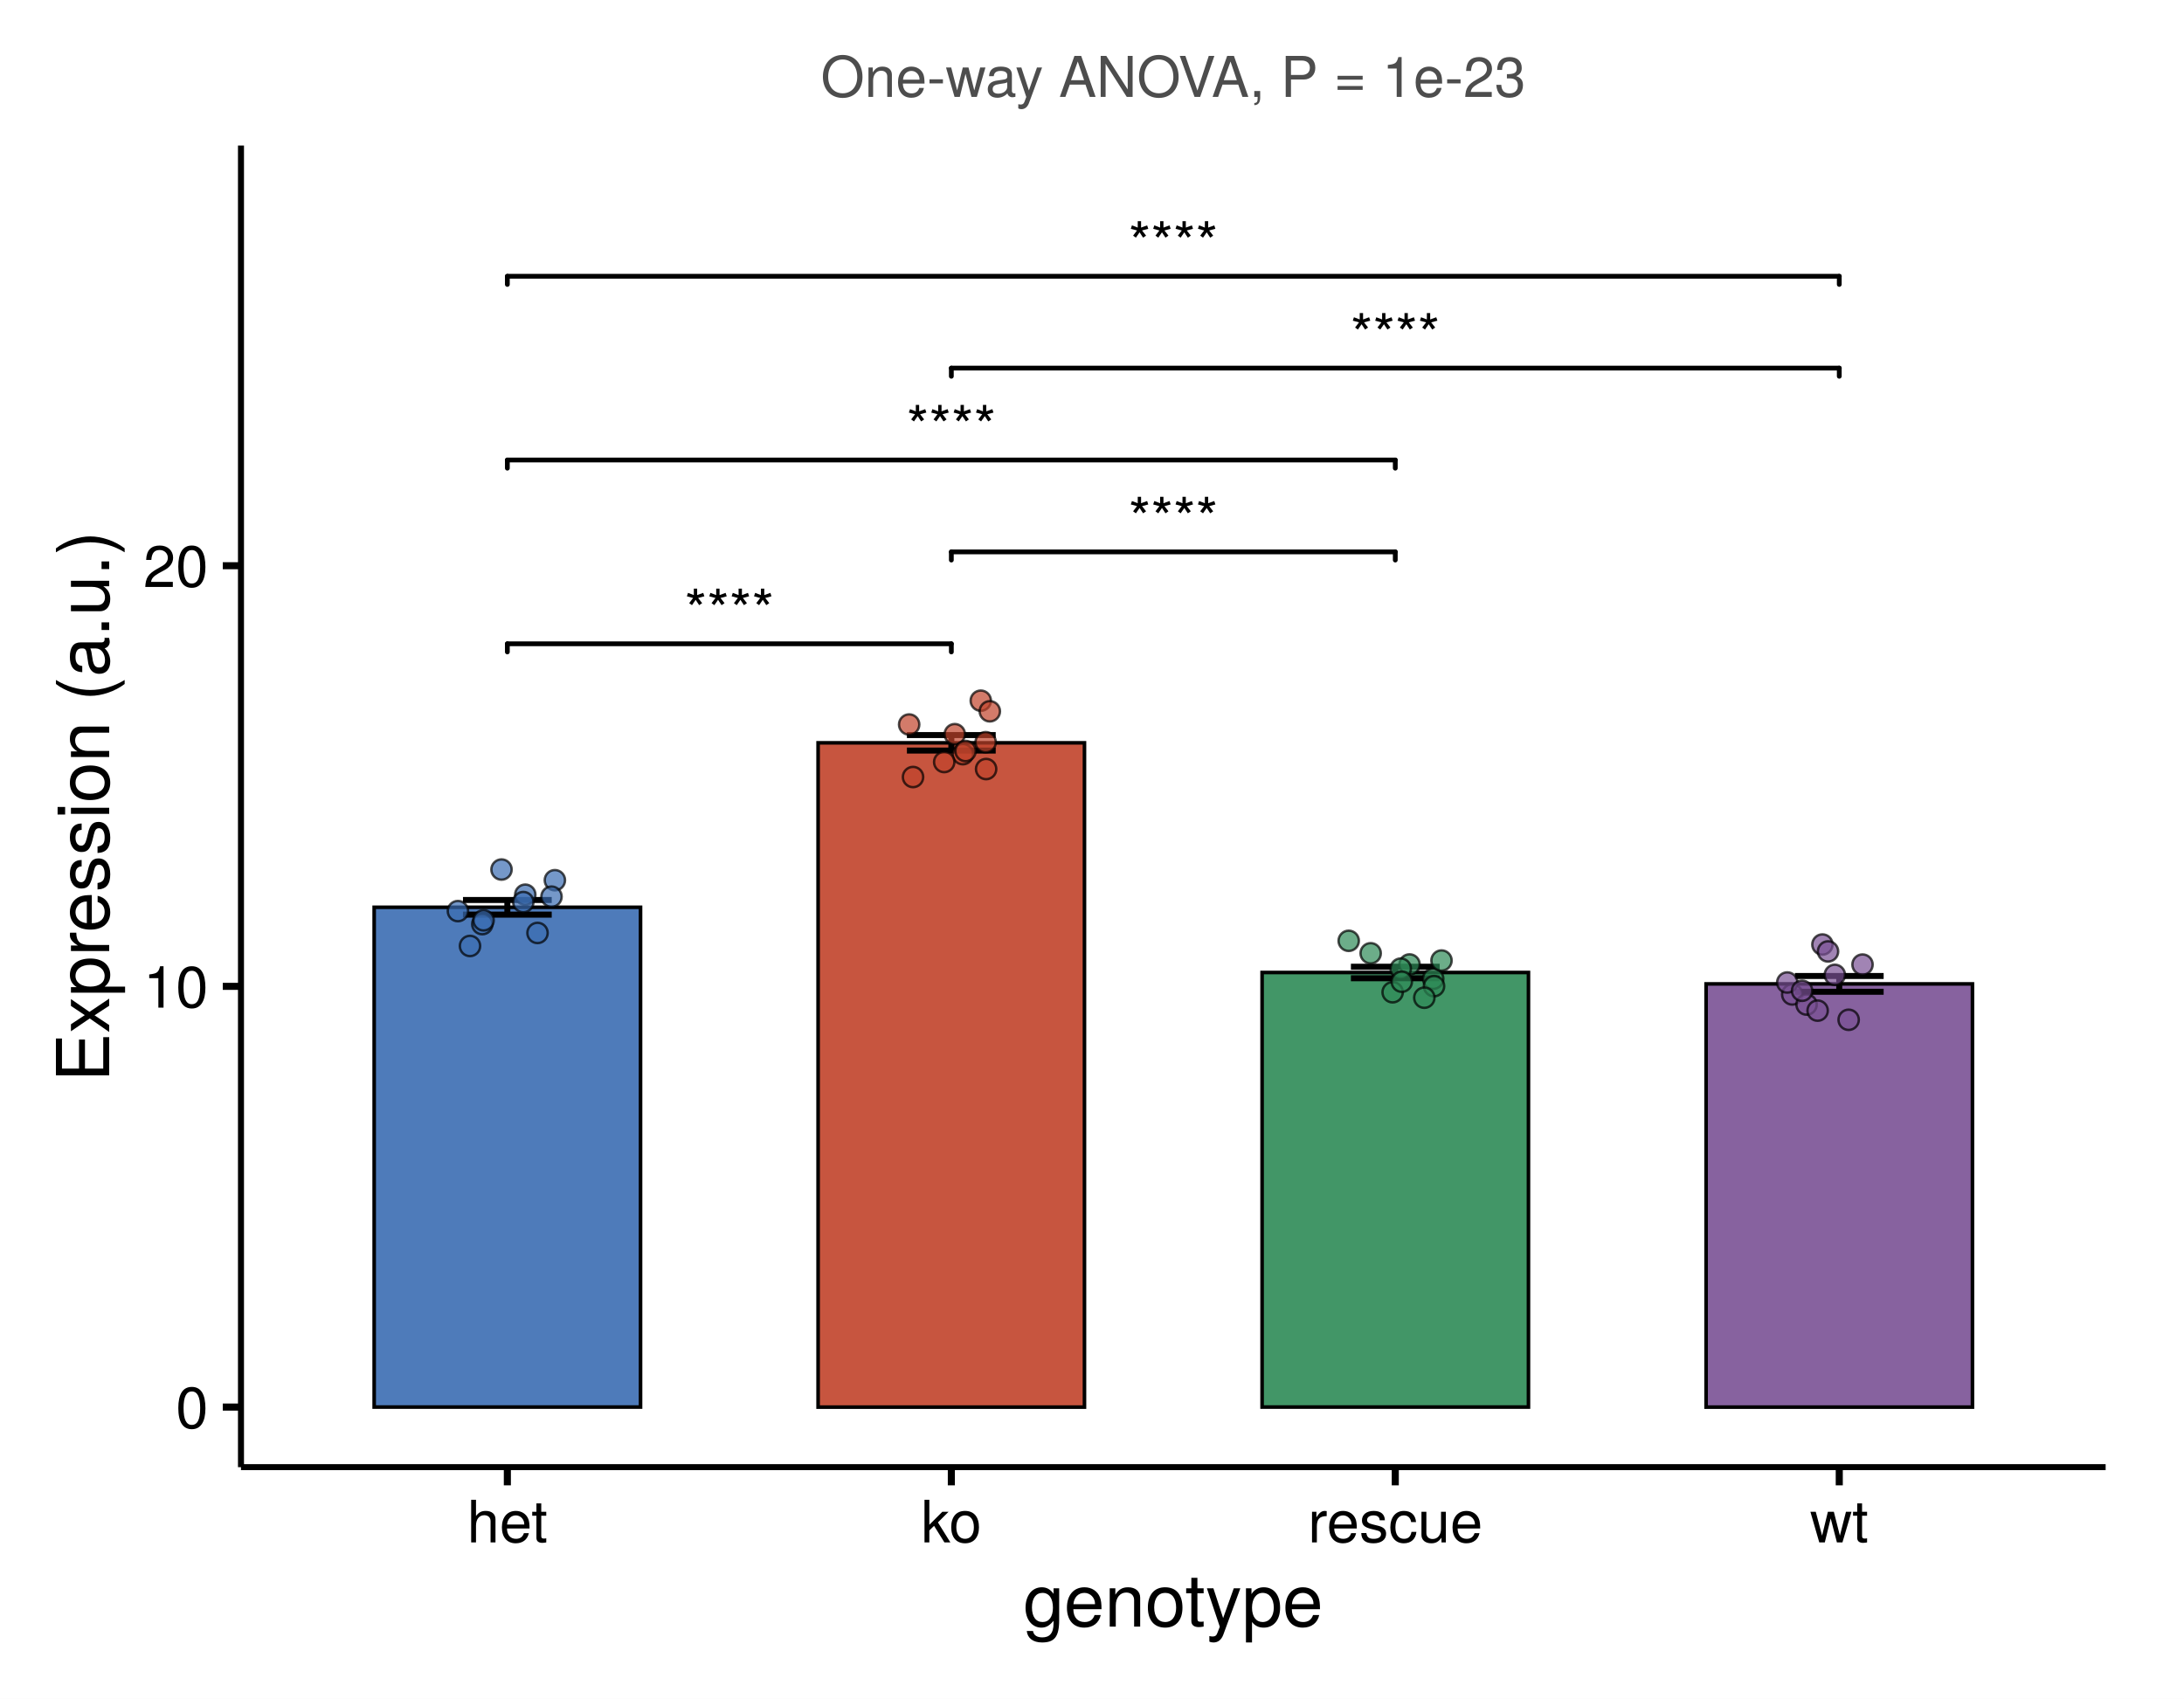
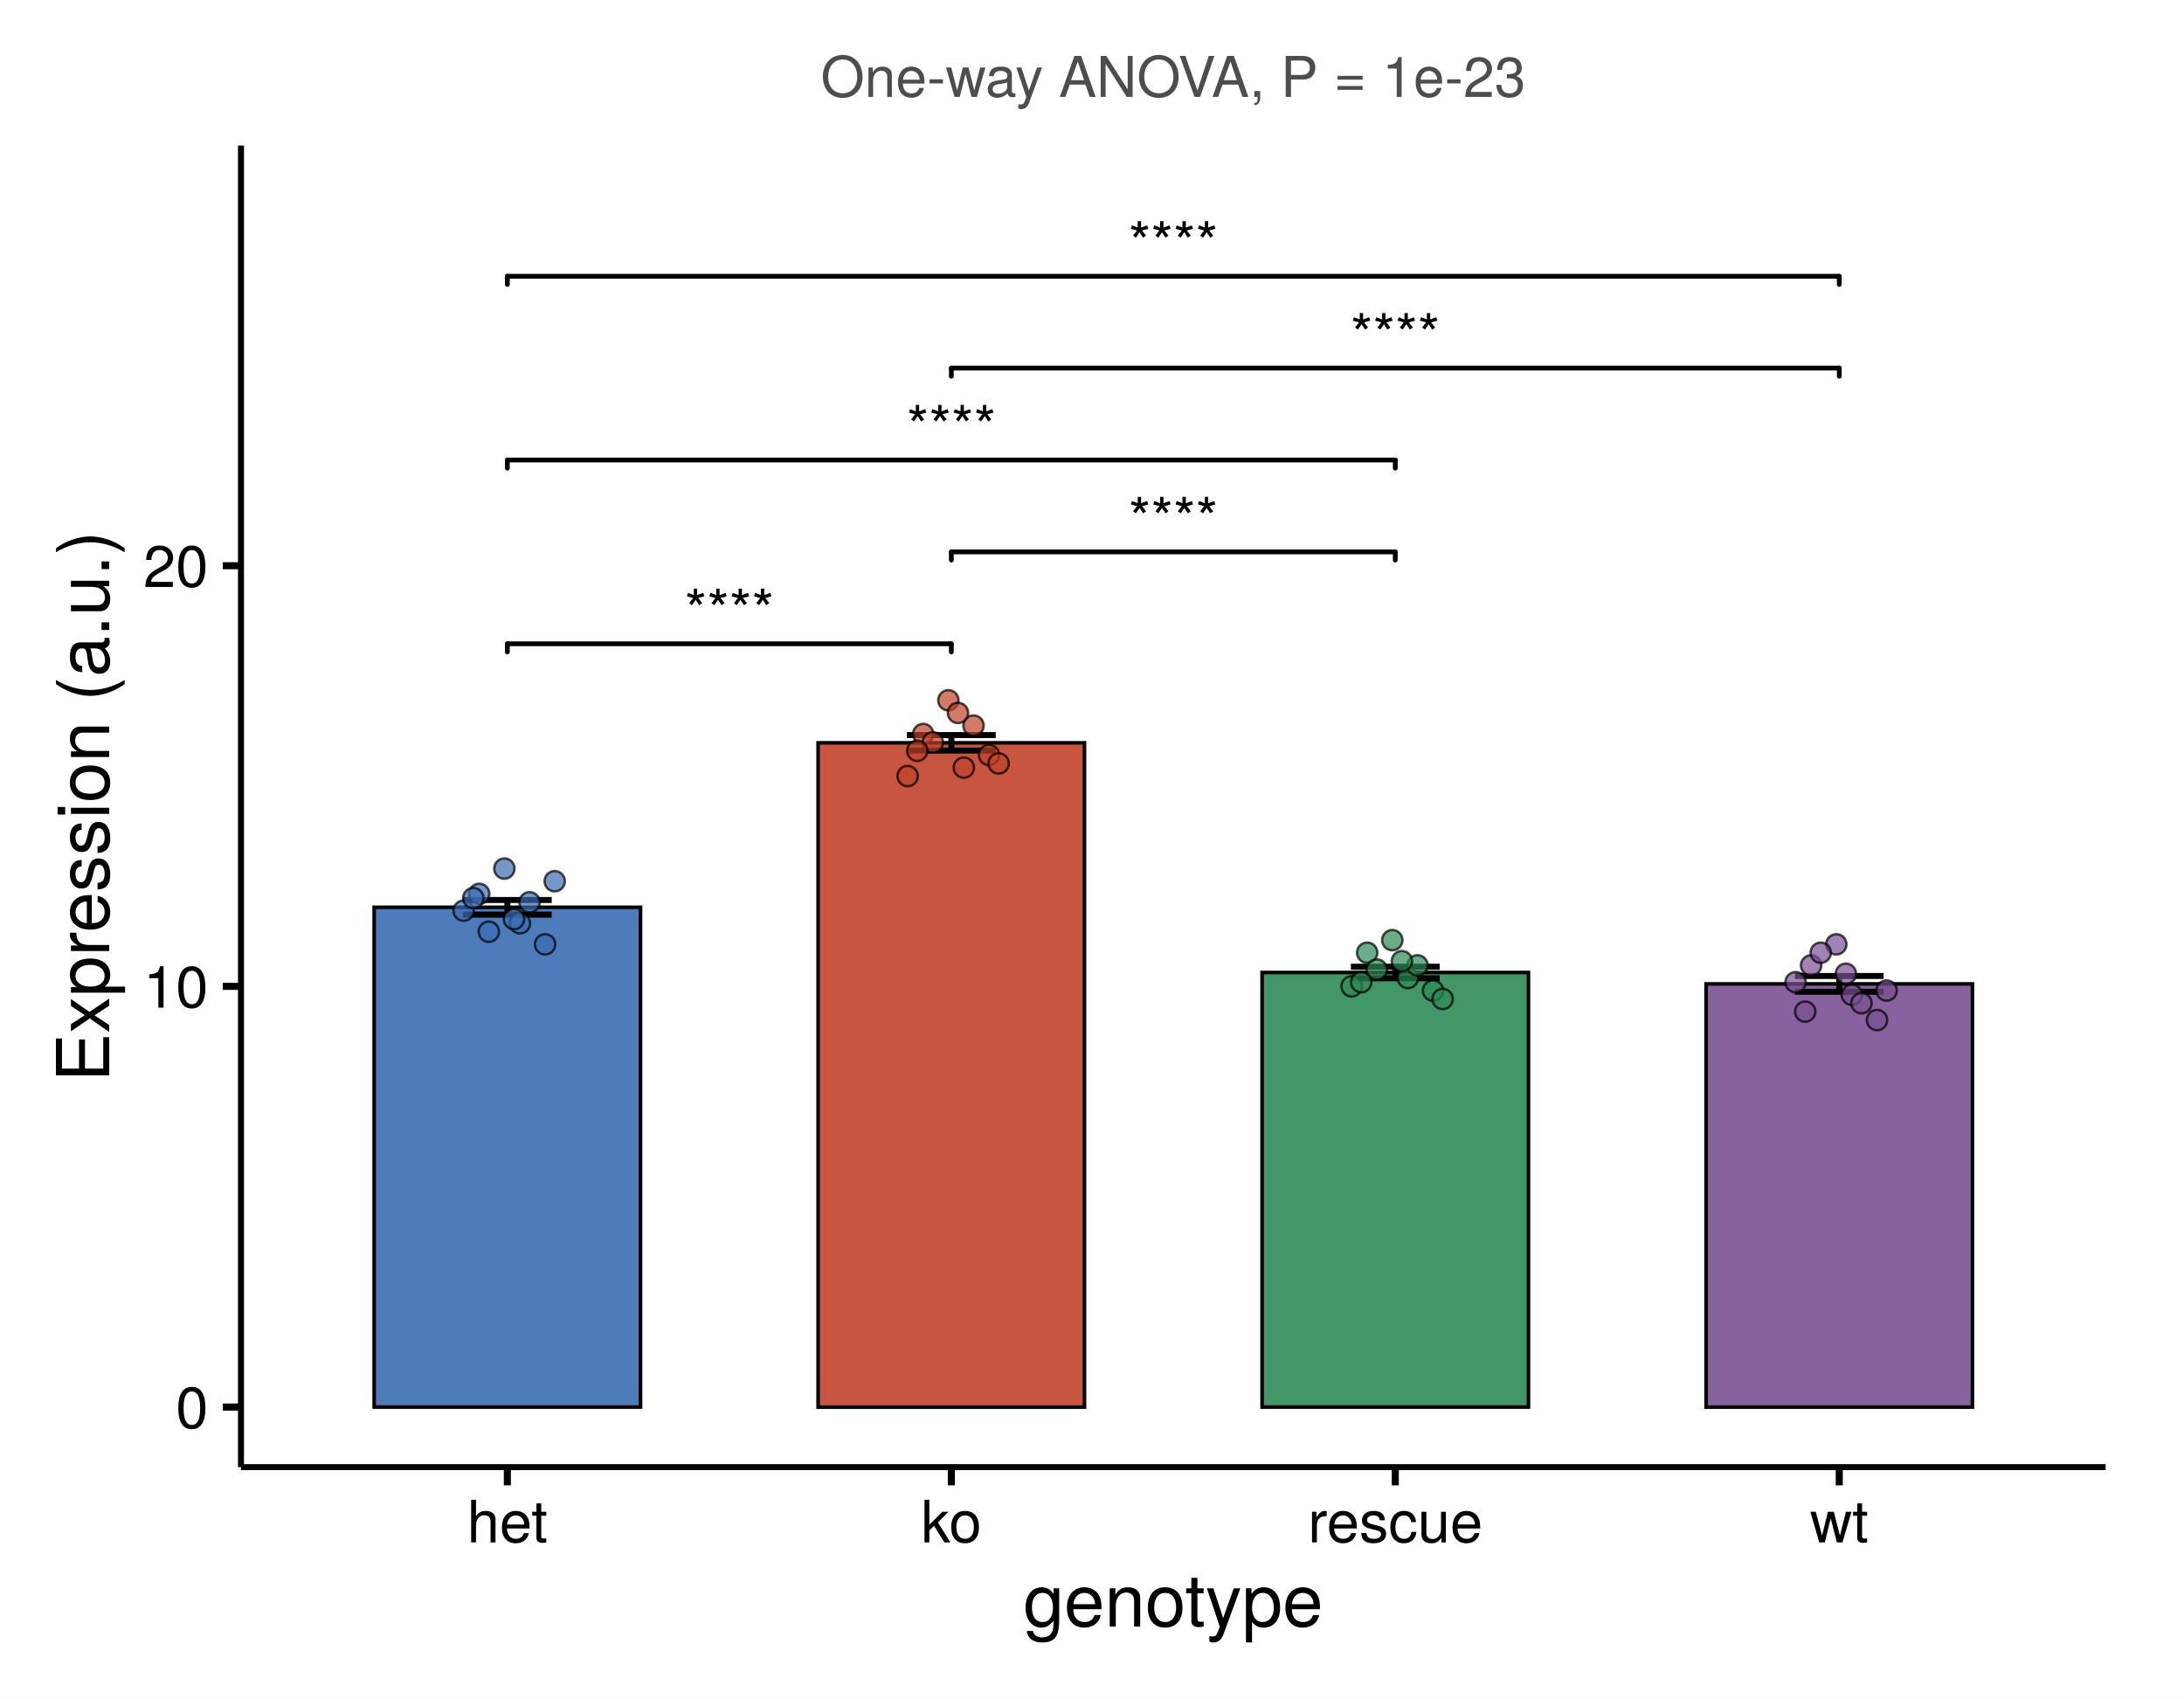
<svg xmlns="http://www.w3.org/2000/svg" class="svglite" width="388.80pt" height="302.40pt" viewBox="0 0 388.80 302.40">
  <defs>
    <style type="text/css">
    .svglite line, .svglite polyline, .svglite polygon, .svglite path, .svglite rect, .svglite circle {
      fill: none;
      stroke: #000000;
      stroke-linecap: round;
      stroke-linejoin: round;
      stroke-miterlimit: 10.00;
    }
    .svglite text {
      white-space: pre;
    }
  </style>
  </defs>
  <rect width="100%" height="100%" style="stroke: none; fill: #FFFFFF;" />
  <defs>
    <clipPath id="cpMC4wMHwzODguODB8MC4wMHwzMDIuNDA=">
      <rect x="0.00" y="0.00" width="388.80" height="302.40" />
    </clipPath>
  </defs>
  <g clip-path="url(#cpMC4wMHwzODguODB8MC4wMHwzMDIuNDA=)">
    <rect x="0.00" y="-0" width="388.80" height="302.40" style="stroke-width: 1.26; stroke: #FFFFFF; fill: #FFFFFF;" />
  </g>
  <defs>
    <clipPath id="cpNDIuOTB8Mzc0Ljg1fDI1LjkxfDI2MS4yMQ==">
      <rect x="42.90" y="25.91" width="331.96" height="235.30" />
    </clipPath>
  </defs>
  <g clip-path="url(#cpNDIuOTB8Mzc0Ljg1fDI1LjkxfDI2MS4yMQ==)">
    <rect x="42.90" y="25.91" width="331.96" height="235.30" style="stroke-width: 1.26; stroke: none; fill: #FFFFFF;" />
    <rect x="66.61" y="161.53" width="47.42" height="88.98" style="stroke-width: 0.64; stroke-linecap: butt; stroke-linejoin: miter; fill: #3B6DB3; fill-opacity: 0.90;" />
    <rect x="145.64" y="132.25" width="47.42" height="118.27" style="stroke-width: 0.64; stroke-linecap: butt; stroke-linejoin: miter; fill: #C1432B; fill-opacity: 0.90;" />
    <rect x="224.68" y="173.14" width="47.42" height="77.37" style="stroke-width: 0.64; stroke-linecap: butt; stroke-linejoin: miter; fill: #2E8B57; fill-opacity: 0.90;" />
    <rect x="303.72" y="175.17" width="47.42" height="75.35" style="stroke-width: 0.64; stroke-linecap: butt; stroke-linejoin: miter; fill: #7A5195; fill-opacity: 0.90;" />
    <polyline points="82.42,160.23 98.22,160.23 " style="stroke-width: 1.07; stroke-linecap: butt;" />
    <polyline points="90.32,160.23 90.32,162.84 " style="stroke-width: 1.07; stroke-linecap: butt;" />
    <polyline points="82.42,162.84 98.22,162.84 " style="stroke-width: 1.07; stroke-linecap: butt;" />
    <polyline points="161.45,130.87 177.26,130.87 " style="stroke-width: 1.07; stroke-linecap: butt;" />
    <polyline points="169.36,130.87 169.36,133.63 " style="stroke-width: 1.07; stroke-linecap: butt;" />
    <polyline points="161.45,133.63 177.26,133.63 " style="stroke-width: 1.07; stroke-linecap: butt;" />
    <polyline points="240.49,172.12 256.30,172.12 " style="stroke-width: 1.07; stroke-linecap: butt;" />
    <polyline points="248.39,172.12 248.39,174.17 " style="stroke-width: 1.07; stroke-linecap: butt;" />
    <polyline points="240.49,174.17 256.30,174.17 " style="stroke-width: 1.07; stroke-linecap: butt;" />
    <polyline points="319.53,173.76 335.33,173.76 " style="stroke-width: 1.07; stroke-linecap: butt;" />
    <polyline points="327.43,173.76 327.43,176.57 " style="stroke-width: 1.07; stroke-linecap: butt;" />
    <polyline points="319.53,176.57 335.33,176.57 " style="stroke-width: 1.07; stroke-linecap: butt;" />
-     <circle cx="319.06" cy="177.05" r="1.81" style="stroke-width: 0.43; stroke: #000000; stroke-opacity: 0.70; fill: #7A5195; fill-opacity: 0.70;" />
-     <circle cx="331.57" cy="171.73" r="1.81" style="stroke-width: 0.43; stroke: #000000; stroke-opacity: 0.70; fill: #7A5195; fill-opacity: 0.70;" />
-     <circle cx="329.10" cy="181.56" r="1.81" style="stroke-width: 0.43; stroke: #000000; stroke-opacity: 0.70; fill: #7A5195; fill-opacity: 0.70;" />
-     <circle cx="324.43" cy="168.16" r="1.81" style="stroke-width: 0.43; stroke: #000000; stroke-opacity: 0.70; fill: #7A5195; fill-opacity: 0.70;" />
-     <circle cx="318.17" cy="174.92" r="1.81" style="stroke-width: 0.43; stroke: #000000; stroke-opacity: 0.70; fill: #7A5195; fill-opacity: 0.70;" />
-     <circle cx="321.61" cy="178.85" r="1.81" style="stroke-width: 0.43; stroke: #000000; stroke-opacity: 0.70; fill: #7A5195; fill-opacity: 0.70;" />
-     <circle cx="325.43" cy="169.39" r="1.81" style="stroke-width: 0.43; stroke: #000000; stroke-opacity: 0.70; fill: #7A5195; fill-opacity: 0.70;" />
-     <circle cx="320.81" cy="176.39" r="1.81" style="stroke-width: 0.43; stroke: #000000; stroke-opacity: 0.70; fill: #7A5195; fill-opacity: 0.70;" />
-     <circle cx="326.64" cy="173.56" r="1.81" style="stroke-width: 0.43; stroke: #000000; stroke-opacity: 0.70; fill: #7A5195; fill-opacity: 0.70;" />
-     <circle cx="323.58" cy="179.93" r="1.81" style="stroke-width: 0.43; stroke: #000000; stroke-opacity: 0.70; fill: #7A5195; fill-opacity: 0.70;" />
-     <circle cx="85.86" cy="164.53" r="1.81" style="stroke-width: 0.43; stroke: #000000; stroke-opacity: 0.70; fill: #3B6DB3; fill-opacity: 0.70;" />
-     <circle cx="93.51" cy="159.29" r="1.81" style="stroke-width: 0.43; stroke: #000000; stroke-opacity: 0.70; fill: #3B6DB3; fill-opacity: 0.70;" />
-     <circle cx="83.67" cy="168.42" r="1.81" style="stroke-width: 0.43; stroke: #000000; stroke-opacity: 0.70; fill: #3B6DB3; fill-opacity: 0.70;" />
-     <circle cx="89.28" cy="154.81" r="1.81" style="stroke-width: 0.43; stroke: #000000; stroke-opacity: 0.70; fill: #3B6DB3; fill-opacity: 0.70;" />
-     <circle cx="81.52" cy="162.21" r="1.81" style="stroke-width: 0.43; stroke: #000000; stroke-opacity: 0.70; fill: #3B6DB3; fill-opacity: 0.70;" />
-     <circle cx="93.16" cy="160.60" r="1.81" style="stroke-width: 0.43; stroke: #000000; stroke-opacity: 0.70; fill: #3B6DB3; fill-opacity: 0.70;" />
-     <circle cx="95.69" cy="166.10" r="1.81" style="stroke-width: 0.43; stroke: #000000; stroke-opacity: 0.70; fill: #3B6DB3; fill-opacity: 0.70;" />
-     <circle cx="98.78" cy="156.71" r="1.81" style="stroke-width: 0.43; stroke: #000000; stroke-opacity: 0.70; fill: #3B6DB3; fill-opacity: 0.70;" />
-     <circle cx="86.09" cy="163.85" r="1.81" style="stroke-width: 0.43; stroke: #000000; stroke-opacity: 0.70; fill: #3B6DB3; fill-opacity: 0.70;" />
-     <circle cx="98.18" cy="159.64" r="1.81" style="stroke-width: 0.43; stroke: #000000; stroke-opacity: 0.70; fill: #3B6DB3; fill-opacity: 0.70;" />
-     <circle cx="175.55" cy="136.92" r="1.81" style="stroke-width: 0.43; stroke: #000000; stroke-opacity: 0.70; fill: #C1432B; fill-opacity: 0.70;" />
-     <circle cx="169.97" cy="130.71" r="1.81" style="stroke-width: 0.43; stroke: #000000; stroke-opacity: 0.70; fill: #C1432B; fill-opacity: 0.70;" />
-     <circle cx="171.41" cy="134.27" r="1.81" style="stroke-width: 0.43; stroke: #000000; stroke-opacity: 0.70; fill: #C1432B; fill-opacity: 0.70;" />
-     <circle cx="174.60" cy="124.75" r="1.81" style="stroke-width: 0.43; stroke: #000000; stroke-opacity: 0.70; fill: #C1432B; fill-opacity: 0.70;" />
-     <circle cx="162.54" cy="138.34" r="1.81" style="stroke-width: 0.43; stroke: #000000; stroke-opacity: 0.70; fill: #C1432B; fill-opacity: 0.70;" />
-     <circle cx="161.85" cy="128.99" r="1.81" style="stroke-width: 0.43; stroke: #000000; stroke-opacity: 0.70; fill: #C1432B; fill-opacity: 0.70;" />
-     <circle cx="175.47" cy="132.14" r="1.81" style="stroke-width: 0.43; stroke: #000000; stroke-opacity: 0.70; fill: #C1432B; fill-opacity: 0.70;" />
-     <circle cx="168.09" cy="135.67" r="1.81" style="stroke-width: 0.43; stroke: #000000; stroke-opacity: 0.70; fill: #C1432B; fill-opacity: 0.70;" />
-     <circle cx="176.21" cy="126.64" r="1.81" style="stroke-width: 0.43; stroke: #000000; stroke-opacity: 0.70; fill: #C1432B; fill-opacity: 0.70;" />
-     <circle cx="171.89" cy="133.71" r="1.81" style="stroke-width: 0.43; stroke: #000000; stroke-opacity: 0.70; fill: #C1432B; fill-opacity: 0.70;" />
-     <circle cx="255.14" cy="174.26" r="1.81" style="stroke-width: 0.43; stroke: #000000; stroke-opacity: 0.70; fill: #2E8B57; fill-opacity: 0.70;" />
-     <circle cx="244.01" cy="169.72" r="1.81" style="stroke-width: 0.43; stroke: #000000; stroke-opacity: 0.70; fill: #2E8B57; fill-opacity: 0.70;" />
-     <circle cx="247.92" cy="176.66" r="1.81" style="stroke-width: 0.43; stroke: #000000; stroke-opacity: 0.70; fill: #2E8B57; fill-opacity: 0.70;" />
-     <circle cx="240.10" cy="167.50" r="1.81" style="stroke-width: 0.43; stroke: #000000; stroke-opacity: 0.70; fill: #2E8B57; fill-opacity: 0.70;" />
-     <circle cx="255.29" cy="175.57" r="1.81" style="stroke-width: 0.43; stroke: #000000; stroke-opacity: 0.70; fill: #2E8B57; fill-opacity: 0.70;" />
-     <circle cx="250.93" cy="171.71" r="1.81" style="stroke-width: 0.43; stroke: #000000; stroke-opacity: 0.70; fill: #2E8B57; fill-opacity: 0.70;" />
-     <circle cx="249.36" cy="172.45" r="1.81" style="stroke-width: 0.43; stroke: #000000; stroke-opacity: 0.70; fill: #2E8B57; fill-opacity: 0.70;" />
-     <circle cx="253.56" cy="177.63" r="1.81" style="stroke-width: 0.43; stroke: #000000; stroke-opacity: 0.70; fill: #2E8B57; fill-opacity: 0.70;" />
-     <circle cx="256.62" cy="171.01" r="1.81" style="stroke-width: 0.43; stroke: #000000; stroke-opacity: 0.70; fill: #2E8B57; fill-opacity: 0.70;" />
-     <circle cx="249.55" cy="174.78" r="1.81" style="stroke-width: 0.43; stroke: #000000; stroke-opacity: 0.70; fill: #2E8B57; fill-opacity: 0.70;" />
+     <circle cx="329.67" cy="177.11" r="1.81" style="stroke-width: 0.43; stroke: #000000; stroke-opacity: 0.70; fill: #7A5195; fill-opacity: 0.70;" />
+     <circle cx="322.42" cy="171.87" r="1.81" style="stroke-width: 0.43; stroke: #000000; stroke-opacity: 0.70; fill: #7A5195; fill-opacity: 0.70;" />
+     <circle cx="334.15" cy="181.61" r="1.81" style="stroke-width: 0.43; stroke: #000000; stroke-opacity: 0.70; fill: #7A5195; fill-opacity: 0.70;" />
+     <circle cx="326.90" cy="168.13" r="1.81" style="stroke-width: 0.43; stroke: #000000; stroke-opacity: 0.70; fill: #7A5195; fill-opacity: 0.70;" />
+     <circle cx="319.66" cy="174.87" r="1.81" style="stroke-width: 0.43; stroke: #000000; stroke-opacity: 0.70; fill: #7A5195; fill-opacity: 0.70;" />
+     <circle cx="331.38" cy="178.61" r="1.81" style="stroke-width: 0.43; stroke: #000000; stroke-opacity: 0.70; fill: #7A5195; fill-opacity: 0.70;" />
+     <circle cx="324.13" cy="169.62" r="1.81" style="stroke-width: 0.43; stroke: #000000; stroke-opacity: 0.70; fill: #7A5195; fill-opacity: 0.70;" />
+     <circle cx="335.86" cy="176.36" r="1.81" style="stroke-width: 0.43; stroke: #000000; stroke-opacity: 0.70; fill: #7A5195; fill-opacity: 0.70;" />
+     <circle cx="328.61" cy="173.37" r="1.81" style="stroke-width: 0.43; stroke: #000000; stroke-opacity: 0.70; fill: #7A5195; fill-opacity: 0.70;" />
+     <circle cx="321.37" cy="180.11" r="1.81" style="stroke-width: 0.43; stroke: #000000; stroke-opacity: 0.70; fill: #7A5195; fill-opacity: 0.70;" />
+     <circle cx="92.56" cy="164.38" r="1.81" style="stroke-width: 0.43; stroke: #000000; stroke-opacity: 0.70; fill: #3B6DB3; fill-opacity: 0.70;" />
+     <circle cx="85.31" cy="159.14" r="1.81" style="stroke-width: 0.43; stroke: #000000; stroke-opacity: 0.70; fill: #3B6DB3; fill-opacity: 0.70;" />
+     <circle cx="97.04" cy="168.13" r="1.81" style="stroke-width: 0.43; stroke: #000000; stroke-opacity: 0.70; fill: #3B6DB3; fill-opacity: 0.70;" />
+     <circle cx="89.79" cy="154.64" r="1.81" style="stroke-width: 0.43; stroke: #000000; stroke-opacity: 0.70; fill: #3B6DB3; fill-opacity: 0.70;" />
+     <circle cx="82.54" cy="162.13" r="1.81" style="stroke-width: 0.43; stroke: #000000; stroke-opacity: 0.70; fill: #3B6DB3; fill-opacity: 0.70;" />
+     <circle cx="94.27" cy="160.64" r="1.81" style="stroke-width: 0.43; stroke: #000000; stroke-opacity: 0.70; fill: #3B6DB3; fill-opacity: 0.70;" />
+     <circle cx="87.02" cy="165.88" r="1.81" style="stroke-width: 0.43; stroke: #000000; stroke-opacity: 0.70; fill: #3B6DB3; fill-opacity: 0.70;" />
+     <circle cx="98.75" cy="156.89" r="1.81" style="stroke-width: 0.43; stroke: #000000; stroke-opacity: 0.70; fill: #3B6DB3; fill-opacity: 0.70;" />
+     <circle cx="91.50" cy="163.63" r="1.81" style="stroke-width: 0.43; stroke: #000000; stroke-opacity: 0.70; fill: #3B6DB3; fill-opacity: 0.70;" />
+     <circle cx="84.26" cy="159.89" r="1.81" style="stroke-width: 0.43; stroke: #000000; stroke-opacity: 0.70; fill: #3B6DB3; fill-opacity: 0.70;" />
+     <circle cx="171.59" cy="136.67" r="1.81" style="stroke-width: 0.43; stroke: #000000; stroke-opacity: 0.70; fill: #C1432B; fill-opacity: 0.70;" />
+     <circle cx="164.35" cy="130.68" r="1.81" style="stroke-width: 0.43; stroke: #000000; stroke-opacity: 0.70; fill: #C1432B; fill-opacity: 0.70;" />
+     <circle cx="176.07" cy="134.42" r="1.81" style="stroke-width: 0.43; stroke: #000000; stroke-opacity: 0.70; fill: #C1432B; fill-opacity: 0.70;" />
+     <circle cx="168.83" cy="124.68" r="1.81" style="stroke-width: 0.43; stroke: #000000; stroke-opacity: 0.70; fill: #C1432B; fill-opacity: 0.70;" />
+     <circle cx="161.58" cy="138.17" r="1.81" style="stroke-width: 0.43; stroke: #000000; stroke-opacity: 0.70; fill: #C1432B; fill-opacity: 0.70;" />
+     <circle cx="173.31" cy="129.18" r="1.81" style="stroke-width: 0.43; stroke: #000000; stroke-opacity: 0.70; fill: #C1432B; fill-opacity: 0.70;" />
+     <circle cx="166.06" cy="132.17" r="1.81" style="stroke-width: 0.43; stroke: #000000; stroke-opacity: 0.70; fill: #C1432B; fill-opacity: 0.70;" />
+     <circle cx="177.78" cy="135.92" r="1.81" style="stroke-width: 0.43; stroke: #000000; stroke-opacity: 0.70; fill: #C1432B; fill-opacity: 0.70;" />
+     <circle cx="170.54" cy="126.93" r="1.81" style="stroke-width: 0.43; stroke: #000000; stroke-opacity: 0.70; fill: #C1432B; fill-opacity: 0.70;" />
+     <circle cx="163.29" cy="133.67" r="1.81" style="stroke-width: 0.43; stroke: #000000; stroke-opacity: 0.70; fill: #C1432B; fill-opacity: 0.70;" />
+     <circle cx="250.63" cy="174.12" r="1.81" style="stroke-width: 0.43; stroke: #000000; stroke-opacity: 0.70; fill: #2E8B57; fill-opacity: 0.70;" />
+     <circle cx="243.39" cy="169.62" r="1.81" style="stroke-width: 0.43; stroke: #000000; stroke-opacity: 0.70; fill: #2E8B57; fill-opacity: 0.70;" />
+     <circle cx="255.11" cy="176.36" r="1.81" style="stroke-width: 0.43; stroke: #000000; stroke-opacity: 0.70; fill: #2E8B57; fill-opacity: 0.70;" />
+     <circle cx="247.86" cy="167.38" r="1.81" style="stroke-width: 0.43; stroke: #000000; stroke-opacity: 0.70; fill: #2E8B57; fill-opacity: 0.70;" />
+     <circle cx="240.62" cy="175.61" r="1.81" style="stroke-width: 0.43; stroke: #000000; stroke-opacity: 0.70; fill: #2E8B57; fill-opacity: 0.70;" />
+     <circle cx="252.34" cy="171.87" r="1.81" style="stroke-width: 0.43; stroke: #000000; stroke-opacity: 0.70; fill: #2E8B57; fill-opacity: 0.70;" />
+     <circle cx="245.10" cy="172.62" r="1.81" style="stroke-width: 0.43; stroke: #000000; stroke-opacity: 0.70; fill: #2E8B57; fill-opacity: 0.70;" />
+     <circle cx="256.82" cy="177.86" r="1.81" style="stroke-width: 0.43; stroke: #000000; stroke-opacity: 0.70; fill: #2E8B57; fill-opacity: 0.70;" />
+     <circle cx="249.57" cy="171.12" r="1.81" style="stroke-width: 0.43; stroke: #000000; stroke-opacity: 0.70; fill: #2E8B57; fill-opacity: 0.70;" />
+     <circle cx="242.33" cy="174.87" r="1.81" style="stroke-width: 0.43; stroke: #000000; stroke-opacity: 0.70; fill: #2E8B57; fill-opacity: 0.70;" />
    <text x="129.84" y="112.26" text-anchor="middle" style="font-size: 10.24px; font-weight: 0; font-family: &quot;TeX Gyre Heros&quot;;" textLength="15.93px" lengthAdjust="spacingAndGlyphs">****</text>
    <line x1="90.32" y1="116.07" x2="90.32" y2="114.62" style="stroke-width: 0.85;" />
    <line x1="90.32" y1="114.62" x2="169.36" y2="114.62" style="stroke-width: 0.85;" />
    <line x1="169.36" y1="114.62" x2="169.36" y2="116.07" style="stroke-width: 0.85;" />
    <text x="208.87" y="95.91" text-anchor="middle" style="font-size: 10.24px; font-weight: 0; font-family: &quot;TeX Gyre Heros&quot;;" textLength="15.93px" lengthAdjust="spacingAndGlyphs">****</text>
    <line x1="169.36" y1="99.71" x2="169.36" y2="98.26" style="stroke-width: 0.85;" />
    <line x1="169.36" y1="98.26" x2="248.39" y2="98.26" style="stroke-width: 0.85;" />
    <line x1="248.39" y1="98.26" x2="248.39" y2="99.71" style="stroke-width: 0.85;" />
    <text x="169.36" y="79.55" text-anchor="middle" style="font-size: 10.24px; font-weight: 0; font-family: &quot;TeX Gyre Heros&quot;;" textLength="15.93px" lengthAdjust="spacingAndGlyphs">****</text>
    <line x1="90.32" y1="83.35" x2="90.32" y2="81.90" style="stroke-width: 0.85;" />
    <line x1="90.32" y1="81.90" x2="248.39" y2="81.90" style="stroke-width: 0.85;" />
    <line x1="248.39" y1="81.90" x2="248.39" y2="83.35" style="stroke-width: 0.85;" />
    <text x="248.39" y="63.19" text-anchor="middle" style="font-size: 10.24px; font-weight: 0; font-family: &quot;TeX Gyre Heros&quot;;" textLength="15.93px" lengthAdjust="spacingAndGlyphs">****</text>
    <line x1="169.36" y1="66.99" x2="169.36" y2="65.54" style="stroke-width: 0.85;" />
    <line x1="169.36" y1="65.54" x2="327.43" y2="65.54" style="stroke-width: 0.85;" />
    <line x1="327.43" y1="65.54" x2="327.43" y2="66.99" style="stroke-width: 0.85;" />
    <text x="208.87" y="46.83" text-anchor="middle" style="font-size: 10.24px; font-weight: 0; font-family: &quot;TeX Gyre Heros&quot;;" textLength="15.93px" lengthAdjust="spacingAndGlyphs">****</text>
    <line x1="90.32" y1="50.64" x2="90.32" y2="49.19" style="stroke-width: 0.85;" />
    <line x1="90.32" y1="49.19" x2="327.43" y2="49.19" style="stroke-width: 0.85;" />
    <line x1="327.43" y1="49.19" x2="327.43" y2="50.64" style="stroke-width: 0.85;" />
  </g>
  <g clip-path="url(#cpMC4wMHwzODguODB8MC4wMHwzMDIuNDA=)">
    <polyline points="42.90,261.21 42.90,25.91 " style="stroke-width: 1.07; stroke-linecap: butt;" />
    <text x="37.07" y="254.30" text-anchor="end" style="font-size: 10.40px; font-weight: 0; font-family: &quot;TeX Gyre Heros&quot;;" textLength="5.77px" lengthAdjust="spacingAndGlyphs">0</text>
    <text x="37.07" y="179.40" text-anchor="end" style="font-size: 10.40px; font-weight: 0; font-family: &quot;TeX Gyre Heros&quot;;" textLength="11.55px" lengthAdjust="spacingAndGlyphs">10</text>
    <text x="37.07" y="104.50" text-anchor="end" style="font-size: 10.40px; font-weight: 0; font-family: &quot;TeX Gyre Heros&quot;;" textLength="11.55px" lengthAdjust="spacingAndGlyphs">20</text>
    <polyline points="39.66,250.51 42.90,250.51 " style="stroke-width: 1.26; stroke-linecap: butt;" />
    <polyline points="39.66,175.61 42.90,175.61 " style="stroke-width: 1.26; stroke-linecap: butt;" />
    <polyline points="39.66,100.72 42.90,100.72 " style="stroke-width: 1.26; stroke-linecap: butt;" />
    <polyline points="42.90,261.21 374.85,261.21 " style="stroke-width: 1.07; stroke-linecap: butt;" />
    <polyline points="90.32,264.45 90.32,261.21 " style="stroke-width: 1.26; stroke-linecap: butt;" />
    <polyline points="169.36,264.45 169.36,261.21 " style="stroke-width: 1.26; stroke-linecap: butt;" />
    <polyline points="248.39,264.45 248.39,261.21 " style="stroke-width: 1.26; stroke-linecap: butt;" />
    <polyline points="327.43,264.45 327.43,261.21 " style="stroke-width: 1.26; stroke-linecap: butt;" />
    <text x="90.32" y="274.61" text-anchor="middle" style="font-size: 10.40px; font-weight: 0; font-family: &quot;TeX Gyre Heros&quot;;" textLength="14.44px" lengthAdjust="spacingAndGlyphs">het</text>
    <text x="169.36" y="274.61" text-anchor="middle" style="font-size: 10.40px; font-weight: 0; font-family: &quot;TeX Gyre Heros&quot;;" textLength="10.97px" lengthAdjust="spacingAndGlyphs">ko</text>
    <text x="248.39" y="274.61" text-anchor="middle" style="font-size: 10.40px; font-weight: 0; font-family: &quot;TeX Gyre Heros&quot;;" textLength="31.18px" lengthAdjust="spacingAndGlyphs">rescue</text>
    <text x="327.43" y="274.61" text-anchor="middle" style="font-size: 10.40px; font-weight: 0; font-family: &quot;TeX Gyre Heros&quot;;" textLength="10.39px" lengthAdjust="spacingAndGlyphs">wt</text>
    <text x="208.87" y="289.59" text-anchor="middle" style="font-size: 13.00px; font-weight: 0; font-family: &quot;TeX Gyre Heros&quot;;" textLength="53.49px" lengthAdjust="spacingAndGlyphs">genotype</text>
    <text transform="translate(19.44,143.56) rotate(-90)" text-anchor="middle" style="font-size: 13.00px; font-weight: 0; font-family: &quot;TeX Gyre Heros&quot;;" textLength="98.26px" lengthAdjust="spacingAndGlyphs">Expression (a.u.)</text>
    <text x="208.87" y="17.25" text-anchor="middle" style="font-size: 10.00px; font-weight: 0;fill: #4D4D4D; font-family: &quot;TeX Gyre Heros&quot;;" textLength="126.99px" lengthAdjust="spacingAndGlyphs">One-way ANOVA, P = 1e-23</text>
  </g>
</svg>
